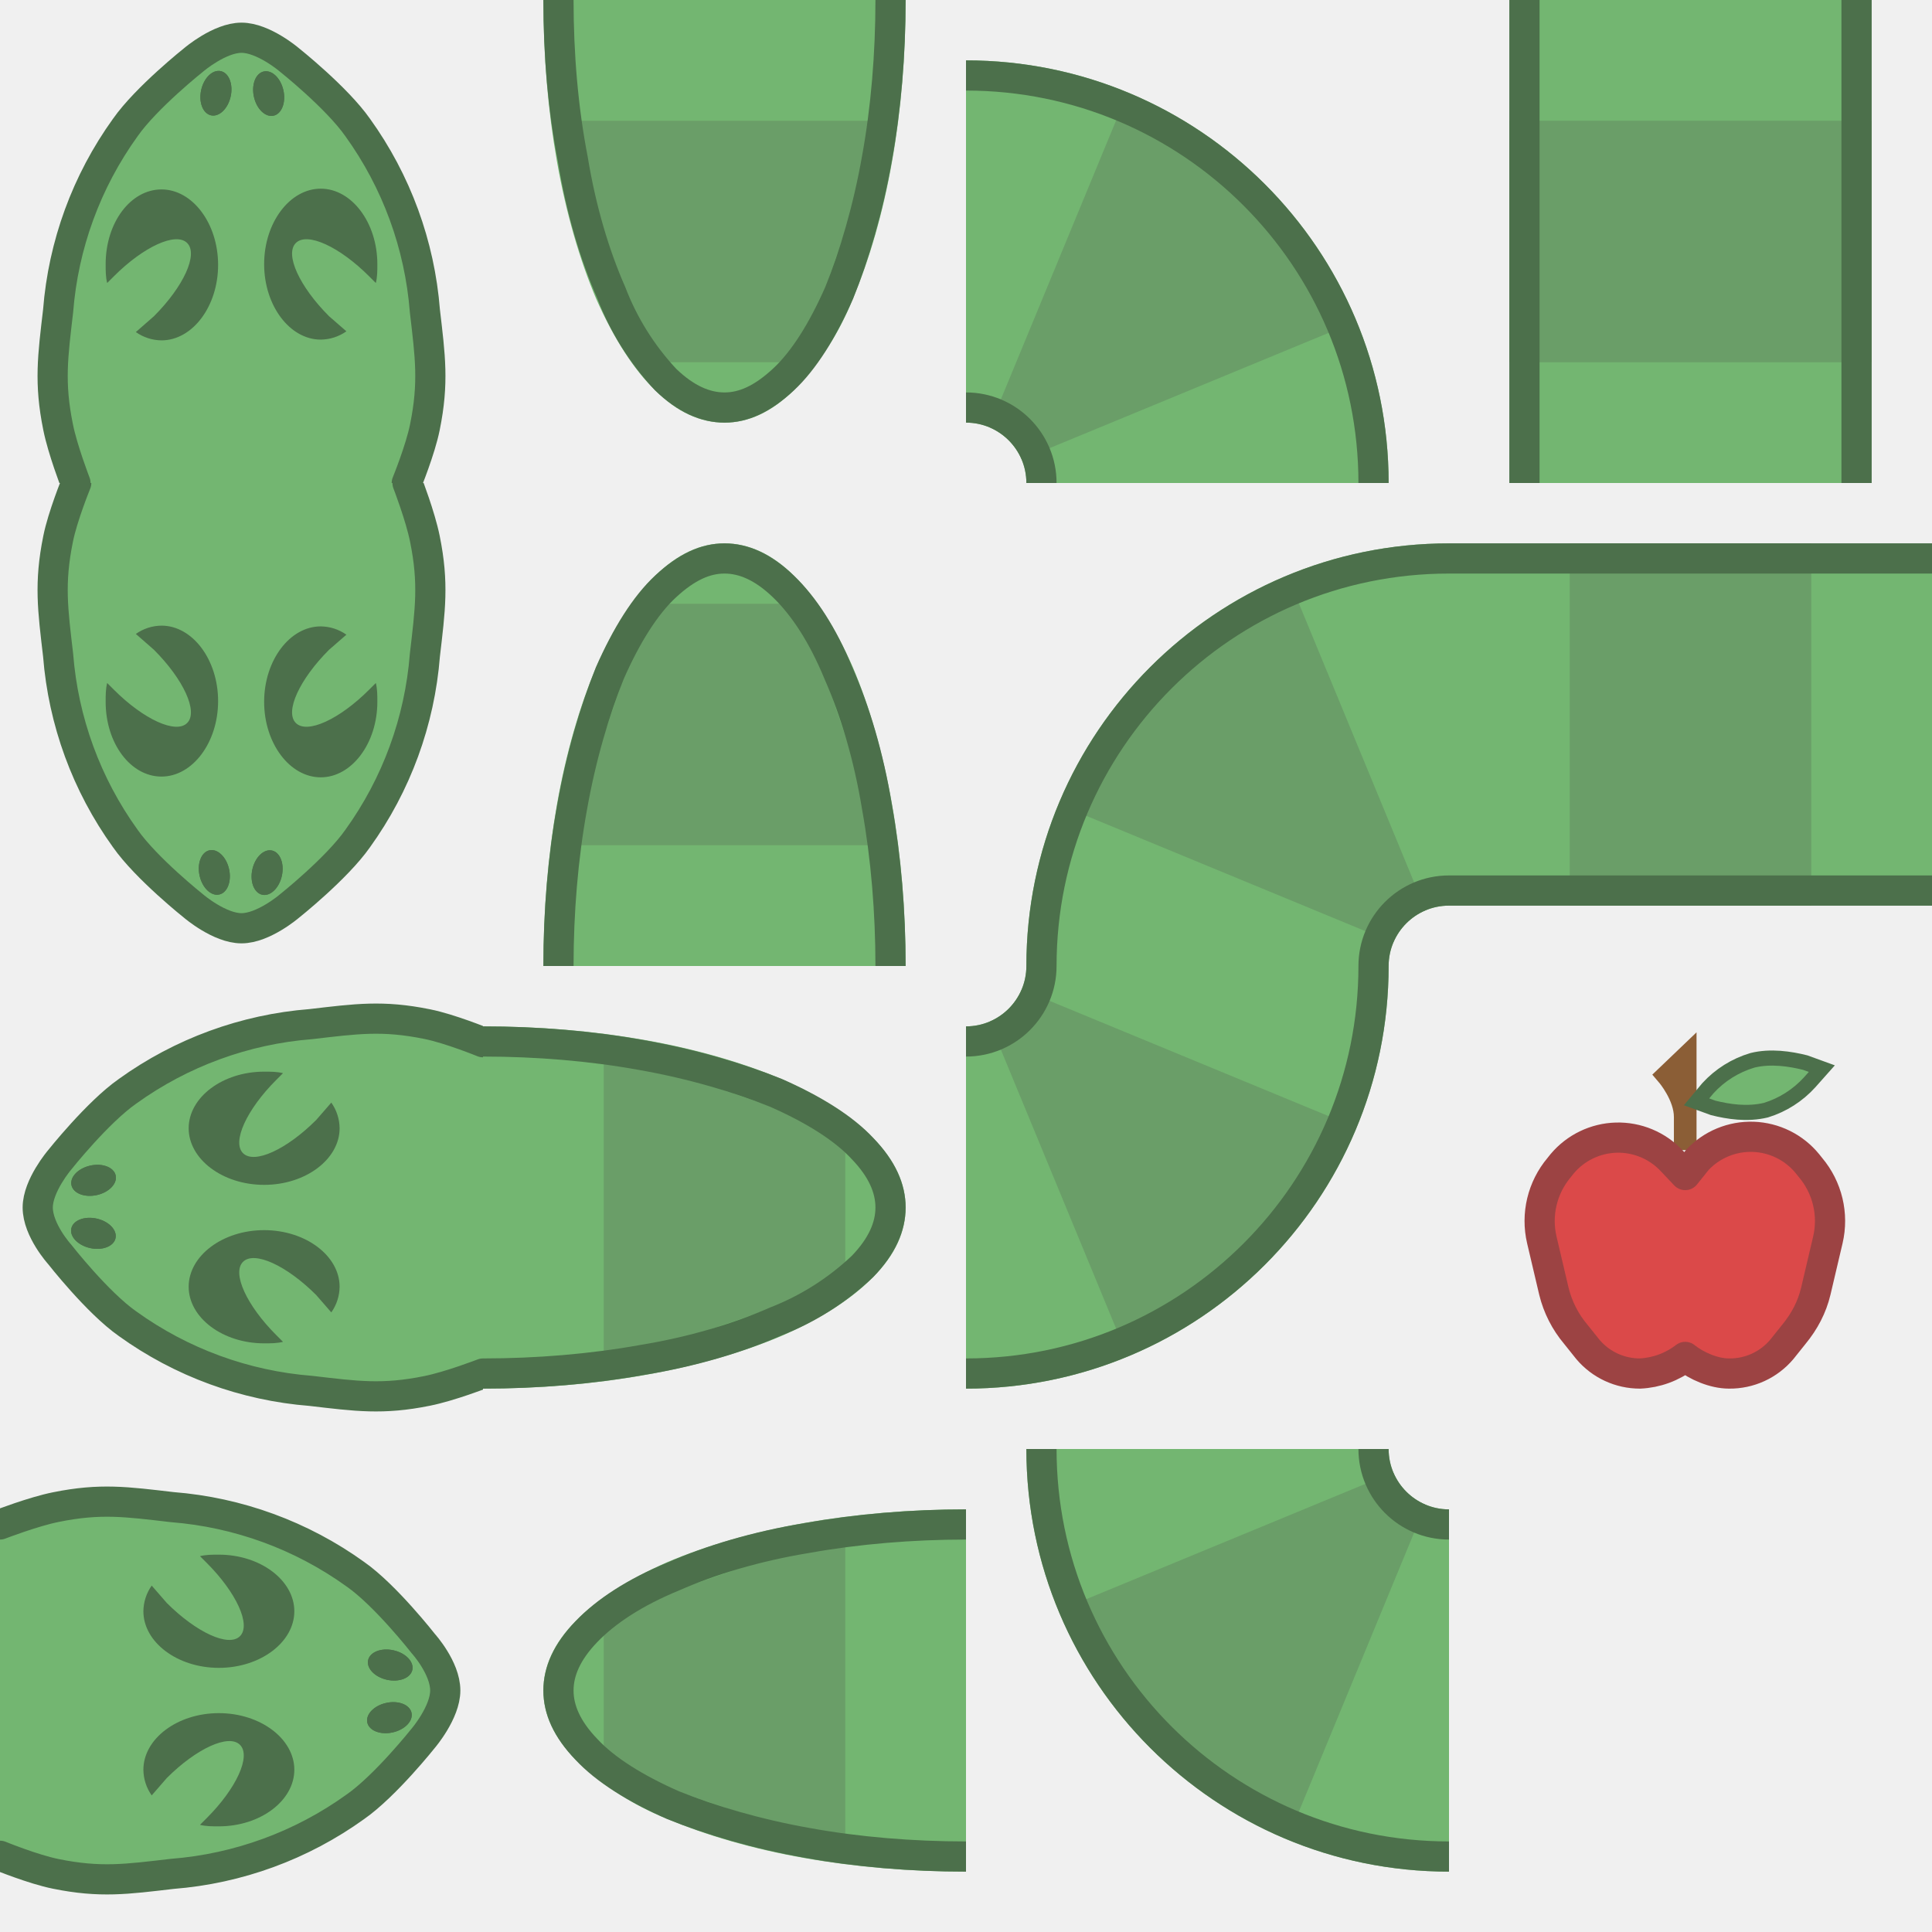
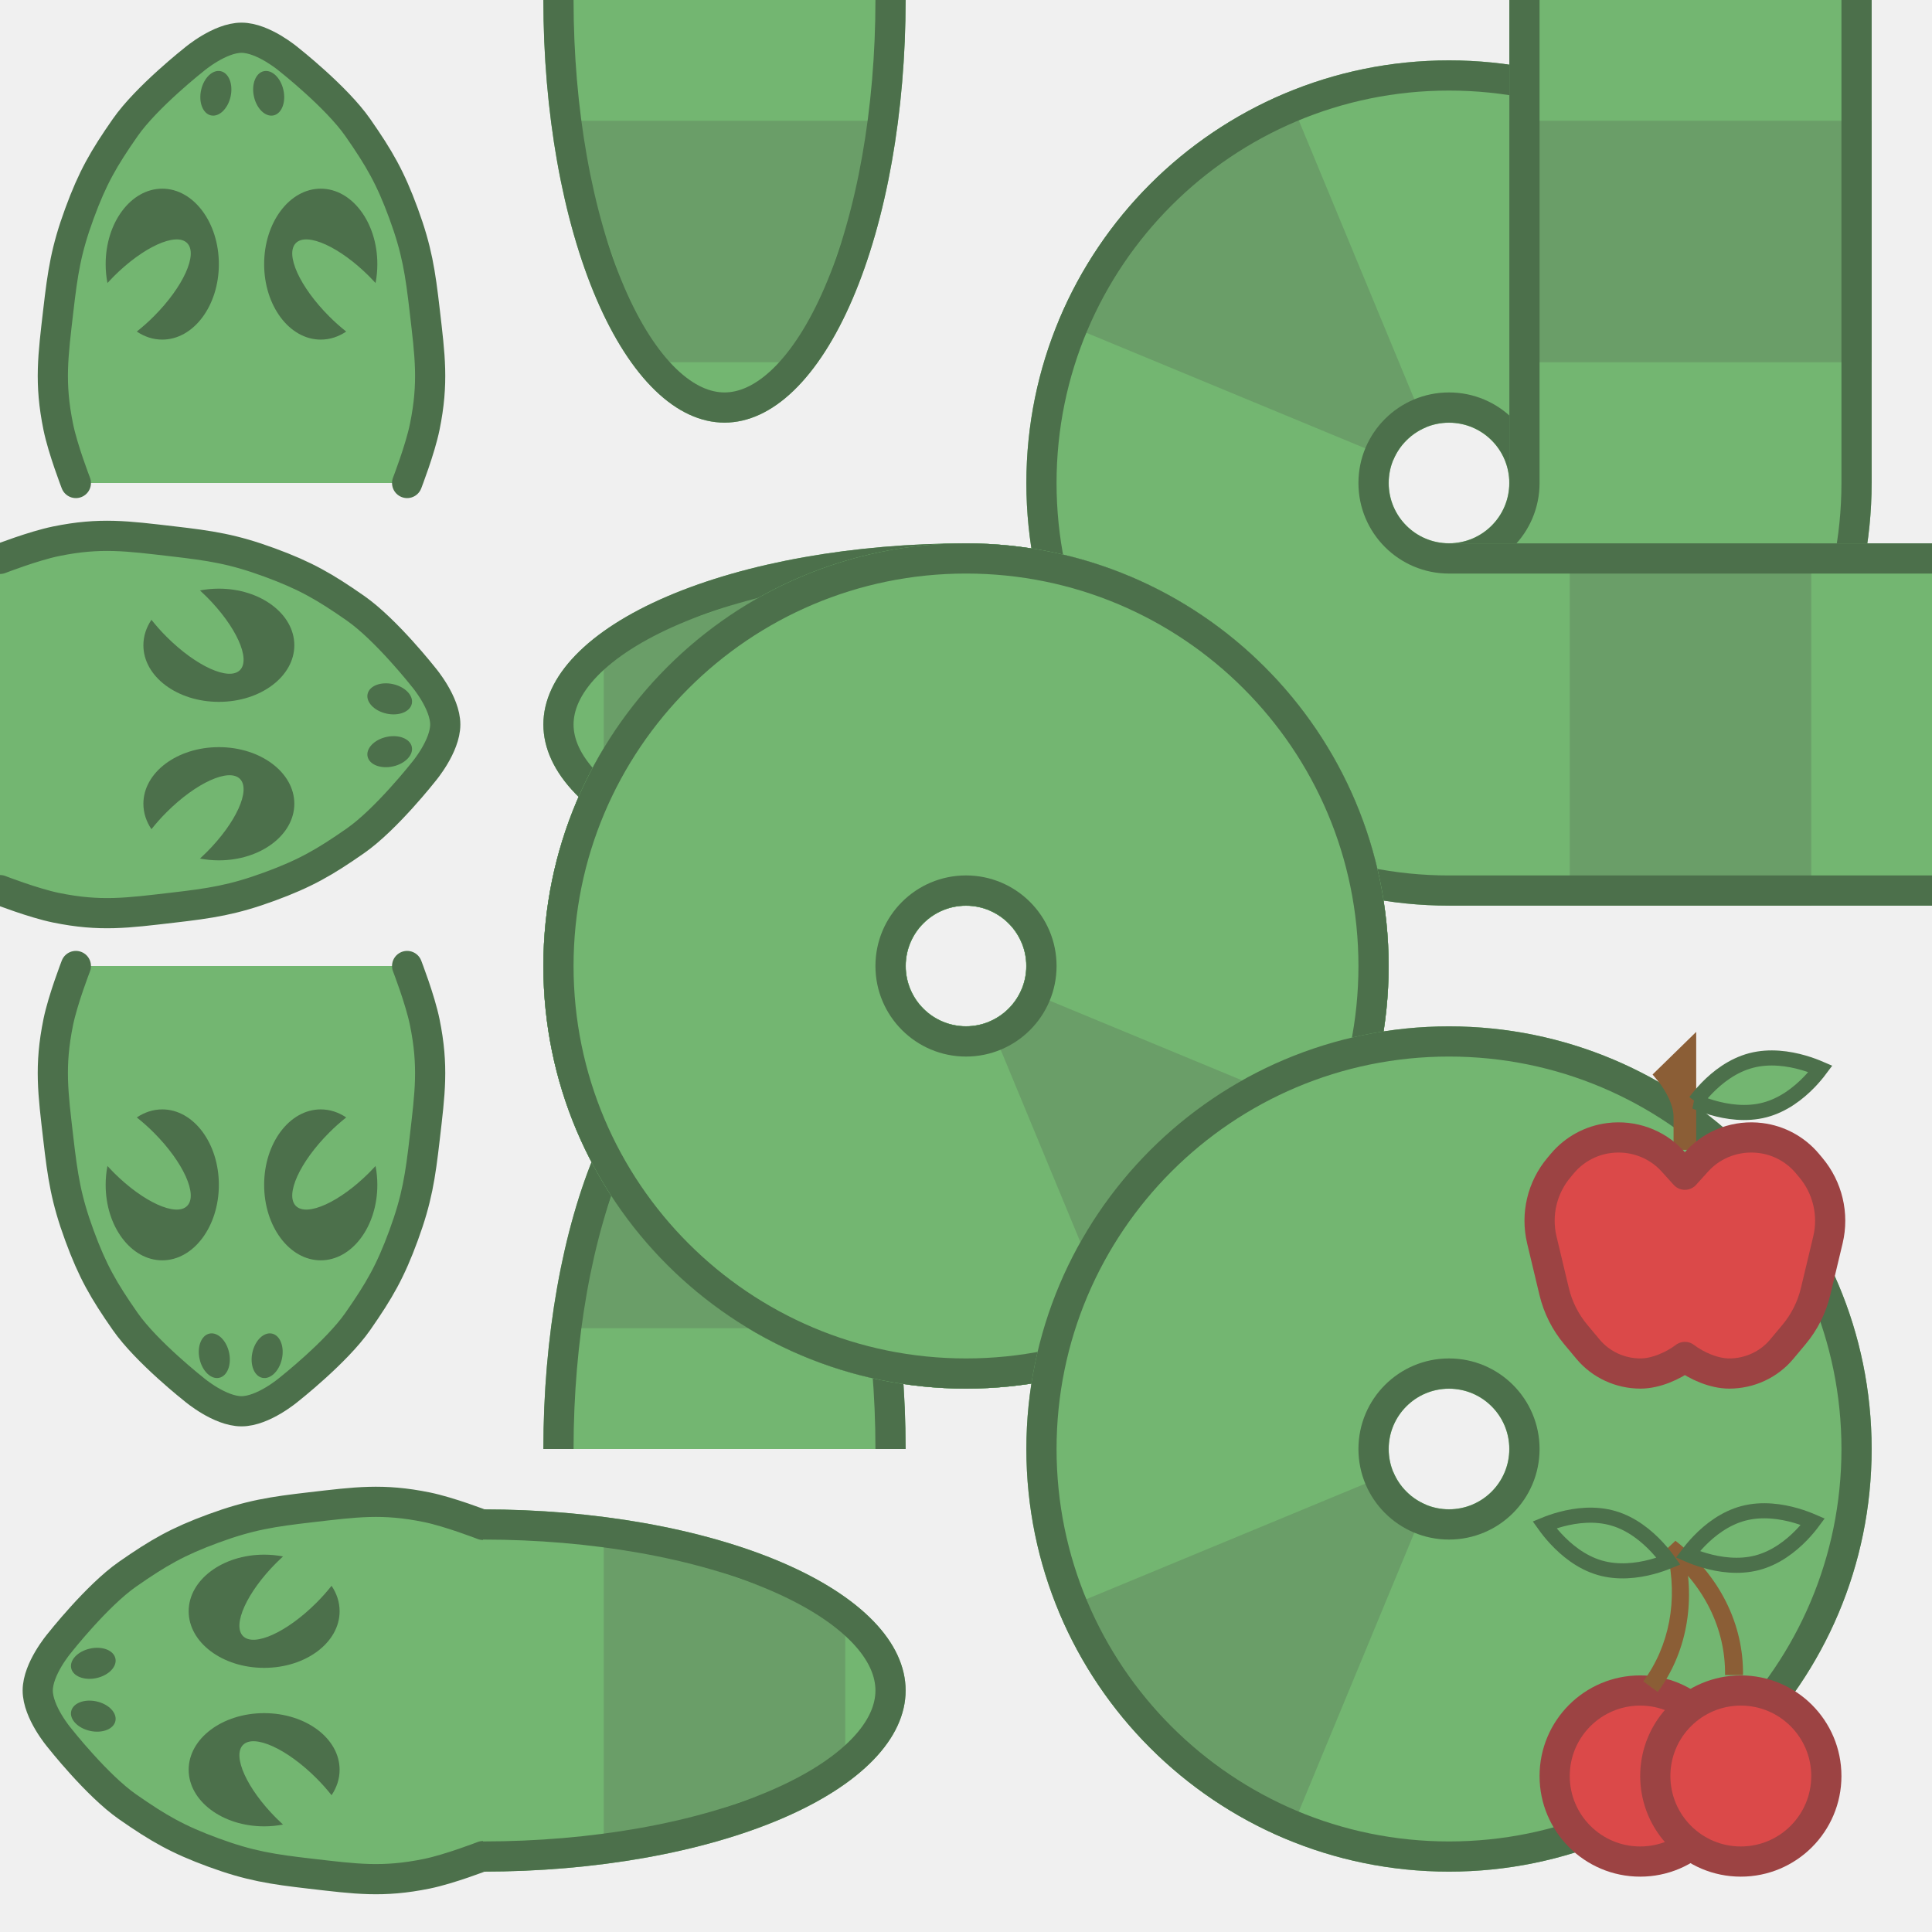
- <svg xmlns="http://www.w3.org/2000/svg" width="256" height="256" fill="none" viewBox="0 0 256 256">
-   <style>
-         .fill-base {
-             fill: #73b671;
-         }
-         .fill-stripe {
-             fill: #6a9e68;
-         }
-         .stroke-border {
-             stroke: #4c704b;
-         }
-         .head-details {
-             fill: #4c704b;
-         }
-         .apple {
-             stroke: #9c4343;
-             fill: #db4949;
-         }
-         .apple-stem {
-             stroke: #8b5e36;
-         }
-         .apple-leaf {
-             fill: #73b671;
-             stroke: #4c704b;
-         }
-     </style>
-   <mask id="a" style="mask-type:alpha" width="64" height="64" x="0" y="0" maskUnits="userSpaceOnUse">
-     <path fill="#fff" d="M0 0h64v64H0z" />
-   </mask>
-   <g mask="url(#a)">
-     <path class="fill-base" d="M7.7 56.6c.6 3 2.4 7.4 2.4 7.4h43.8s1.8-4.4 2.4-7.4c1.2-5.9.7-9.4 0-15.4a48 48 0 00-8.9-24.3c-2.8-4-9.1-9-9.1-9S34.9 5 32 5s-6.3 2.9-6.3 2.9-6.3 5-9.1 9a48 48 0 00-8.9 24.3c-.7 6-1.2 9.5 0 15.4z" />
-     <path class="stroke-border" stroke-linecap="round" stroke-width="4" d="M10 64s-1.7-4.4-2.3-7.4c-1.2-5.9-.7-9.4 0-15.4a48 48 0 018.9-24.3c2.8-4 9.1-9 9.1-9S29.1 5 32 5s6.3 2.9 6.3 2.9 6.3 5 9.1 9a48 48 0 018.9 24.3c.7 6 1.2 9.5 0 15.4-.6 3-2.4 7.4-2.4 7.4" />
-   </g>
-   <ellipse class="head-details" rx="2" ry="3" transform="scale(-1 1) rotate(-12.5 42.1 136.8)" />
-   <ellipse class="head-details" rx="2" ry="3" transform="scale(-1 1) rotate(-12.5 42.1 136.8)" />
-   <ellipse cx="35.6" cy="12.4" class="head-details" rx="2" ry="3" transform="rotate(-12.5 35.6 12.4)" />
-   <ellipse cx="35.6" cy="12.4" class="head-details" rx="2" ry="3" transform="rotate(-12.5 35.6 12.4)" />
-   <path class="head-details" fill-rule="evenodd" d="M39.2 32.2c-1.5 1.5.5 5.8 4.4 9.7l2.3 2a6 6 0 01-3.4 1.1c-4.1 0-7.5-4.5-7.5-10s3.4-10 7.5-10S50 29.5 50 35c0 .9 0 1.7-.2 2.5l-.9-.9c-3.9-3.9-8.2-5.9-9.7-4.4zM24.8 32.2c1.5 1.5-.5 5.8-4.4 9.7L18 44a6 6 0 003.4 1.1c4.1 0 7.5-4.5 7.5-10s-3.4-10-7.5-10S14 29.5 14 35c0 .9 0 1.7.2 2.5l.9-.9c3.9-3.9 8.2-5.9 9.7-4.4z" clip-rule="evenodd" />
-   <mask id="b" style="mask-type:alpha" width="64" height="64" x="0" y="64" maskUnits="userSpaceOnUse">
-     <path fill="#fff" d="M64 128h64v64H64z" transform="rotate(-180 64 128)" />
-   </mask>
-   <g mask="url(#b)">
-     <path class="fill-base" d="M56.3 71.4c-.6-3-2.4-7.4-2.4-7.4H10.1s-1.8 4.4-2.4 7.4c-1.2 5.9-.7 9.4 0 15.4a48 48 0 008.9 24.3c2.8 4 9.1 9 9.1 9s3.4 2.9 6.3 2.9 6.3-2.9 6.3-2.9 6.3-5 9.1-9a48 48 0 008.9-24.3c.7-6 1.2-9.5 0-15.4z" />
-     <path class="stroke-border" stroke-linecap="round" stroke-width="4" d="M54 64s1.7 4.4 2.3 7.4c1.2 5.9.7 9.4 0 15.4a48 48 0 01-8.9 24.3c-2.8 4-9.1 9-9.1 9S34.9 123 32 123s-6.3-2.9-6.3-2.9-6.3-5-9.1-9a48 48 0 01-8.9-24.3c-.7-6-1.2-9.5 0-15.4.6-3 2.4-7.4 2.4-7.4" />
-   </g>
-   <ellipse class="head-details" rx="2" ry="3" transform="scale(1 -1) rotate(-12.5 -510.2 -219.4)" />
-   <ellipse class="head-details" rx="2" ry="3" transform="scale(1 -1) rotate(-12.5 -510.2 -219.4)" />
-   <ellipse cx="28.4" cy="115.6" class="head-details" rx="2" ry="3" transform="rotate(167.5 28.4 115.6)" />
-   <ellipse cx="28.4" cy="115.6" class="head-details" rx="2" ry="3" transform="rotate(167.5 28.4 115.6)" />
-   <path class="head-details" fill-rule="evenodd" d="M24.8 95.8c1.5-1.5-.5-5.8-4.4-9.7L18 84a6 6 0 013.4-1.1c4.1 0 7.5 4.5 7.5 10s-3.4 10-7.5 10S14 98.5 14 93c0-.9 0-1.7.2-2.5l.9.9c3.9 3.9 8.2 5.9 9.7 4.4zM39.2 95.8c-1.5-1.5.5-5.8 4.4-9.7l2.3-2a6 6 0 00-3.4-1.1c-4.1 0-7.5 4.5-7.5 10s3.4 10 7.5 10S50 98.5 50 93c0-.9 0-1.7-.2-2.5l-.9.9c-3.9 3.9-8.2 5.9-9.7 4.4z" clip-rule="evenodd" />
-   <mask id="c" style="mask-type:alpha" width="64" height="64" x="0" y="128" maskUnits="userSpaceOnUse">
-     <path fill="#fff" d="M0 192h64v64H0z" transform="rotate(-90 0 192)" />
-   </mask>
-   <g mask="url(#c)">
-     <path class="fill-base" d="M56.6 184.3c3-.6 7.4-2.4 7.4-2.4v-43.8s-4.4-1.8-7.4-2.4c-5.9-1.2-9.4-.7-15.4 0a48 48 0 00-24.3 8.9c-4 2.8-9 9.2-9 9.2S5 157 5 160c0 2.9 2.9 6.3 2.9 6.3s5 6.3 9 9.1a48 48 0 0024.3 8.9c6 .7 9.5 1.2 15.4 0z" />
-     <path class="stroke-border" stroke-linecap="round" stroke-width="4" d="M64 182s-4.4 1.7-7.4 2.3c-5.9 1.2-9.4.7-15.4 0a48 48 0 01-24.3-8.9c-4-2.8-9-9.2-9-9.2S5 163 5 160c0-2.9 2.9-6.3 2.9-6.3s5-6.3 9-9.1a48 48 0 0124.3-8.9c6-.7 9.5-1.2 15.4 0 3 .6 7.4 2.4 7.4 2.4" />
-   </g>
-   <ellipse class="head-details" rx="2" ry="3" transform="scale(-1 1) rotate(77.5 -108 74)" />
-   <ellipse class="head-details" rx="2" ry="3" transform="scale(-1 1) rotate(77.5 -108 74)" />
-   <ellipse cx="12.4" cy="156.4" class="head-details" rx="2" ry="3" transform="rotate(-102.5 12.4 156.4)" />
-   <ellipse cx="12.4" cy="156.4" class="head-details" rx="2" ry="3" transform="rotate(-102.5 12.4 156.4)" />
-   <path class="head-details" fill-rule="evenodd" d="M32.2 152.8c1.5 1.5 5.8-.5 9.7-4.4l2-2.3a6 6 0 011.1 3.4c0 4.1-4.5 7.5-10 7.5s-10-3.4-10-7.5 4.5-7.5 10-7.5c.9 0 1.7 0 2.5.2l-.9.9c-3.9 3.9-5.9 8.2-4.4 9.7zM32.2 167.2c1.5-1.5 5.8.5 9.7 4.4l2 2.3a6 6 0 001.1-3.4c0-4.1-4.5-7.5-10-7.5s-10 3.4-10 7.5 4.5 7.5 10 7.5c.9 0 1.7 0 2.5-.2l-.9-.9c-3.9-3.9-5.9-8.2-4.4-9.7z" clip-rule="evenodd" />
-   <mask id="d" style="mask-type:alpha" width="64" height="64" x="0" y="192" maskUnits="userSpaceOnUse">
-     <path fill="#fff" d="M64 192h64v64H64z" transform="rotate(90 64 192)" />
-   </mask>
-   <g mask="url(#d)">
-     <path class="fill-base" d="M7.4 199.7c-3 .6-7.4 2.4-7.4 2.4v43.8s4.4 1.8 7.4 2.4c5.9 1.2 9.4.7 15.4 0a48 48 0 0024.3-8.9c4-2.8 9-9.2 9-9.2S59 227 59 224c0-2.9-2.9-6.3-2.9-6.3s-5-6.3-9-9.1a48 48 0 00-24.3-8.9c-6-.7-9.5-1.2-15.4 0z" />
-     <path class="stroke-border" stroke-linecap="round" stroke-width="4" d="M0 202s4.4-1.7 7.4-2.3c5.9-1.2 9.4-.7 15.4 0a48 48 0 0124.3 8.9c4 2.8 9 9.2 9 9.2S59 221 59 224c0 2.9-2.9 6.3-2.9 6.3s-5 6.3-9 9.1a48 48 0 01-24.3 8.9c-6 .7-9.5 1.2-15.4 0-3-.6-7.4-2.4-7.4-2.4" />
-   </g>
-   <ellipse class="head-details" rx="2" ry="3" transform="scale(1 -1) rotate(77.5 163.3 -78.1)" />
-   <ellipse class="head-details" rx="2" ry="3" transform="scale(1 -1) rotate(77.5 163.3 -78.1)" />
-   <ellipse cx="51.6" cy="227.6" class="head-details" rx="2" ry="3" transform="rotate(77.5 51.6 227.6)" />
-   <ellipse cx="51.6" cy="227.6" class="head-details" rx="2" ry="3" transform="rotate(77.5 51.6 227.6)" />
-   <path class="head-details" fill-rule="evenodd" d="M31.8 231.2c-1.5-1.5-5.8.5-9.7 4.4l-2 2.3a6 6 0 01-1.1-3.4c0-4.1 4.5-7.5 10-7.5s10 3.4 10 7.5-4.5 7.5-10 7.5c-.9 0-1.7 0-2.5-.2l.9-.9c3.9-3.9 5.9-8.2 4.4-9.7zM31.8 216.8c-1.5 1.5-5.8-.5-9.7-4.4l-2-2.3a6 6 0 00-1.1 3.4c0 4.1 4.5 7.5 10 7.5s10-3.4 10-7.5-4.5-7.5-10-7.5c-.9 0-1.7 0-2.5.2l.9.9c3.9 3.9 5.9 8.2 4.4 9.7z" clip-rule="evenodd" />
-   <path class="fill-base" d="M120 0c0 7.4-.6 14.6-1.8 21.4-1.2 6.8-3 13-5.2 18.2a37.3 37.3 0 01-7.8 12.1c-3 2.9-6 4.3-9.2 4.3-3.2 0-6.3-1.4-9.2-4.3C84 49 81.3 44.8 79 39.6c-2.2-5.2-4-11.4-5.2-18.2C72.6 14.6 72 7.4 72 0h48z" />
-   <path class="fill-stripe" d="M86 48L75 16h42l-11 32H86z" />
-   <path class="stroke-border" stroke-width="4" d="M118 0c0 7.2-.6 14.4-1.8 21-1.2 6.8-3 12.8-5 17.8-2.2 5-4.7 9-7.4 11.5C101 52.9 98.5 54 96 54s-5.1-1.1-7.8-3.7A35.3 35.3 0 0181 38.8c-2.2-5-4-11-5.1-17.7C74.6 14.4 74 7.2 74 0" />
-   <path class="fill-base" d="M72 128c0-7.4.6-14.6 1.8-21.4 1.2-6.8 3-13 5.2-18.2 2.3-5.2 4.9-9.3 7.8-12.1 3-2.9 6-4.3 9.2-4.3 3.2 0 6.3 1.4 9.2 4.3 2.9 2.8 5.5 6.9 7.8 12.1 2.2 5.2 4 11.4 5.2 18.2 1.2 6.8 1.8 14 1.8 21.4H72z" />
-   <path class="fill-stripe" d="M106 80l11 32H75l11-32h20z" />
-   <path class="stroke-border" stroke-width="4" d="M74 128c0-7.2.6-14.4 1.8-21 1.2-6.8 3-12.8 5-17.8 2.2-5 4.7-9 7.4-11.5C91 75.1 93.5 74 96 74s5.1 1.1 7.8 3.7 5.2 6.4 7.3 11.5c2.2 5 4 11 5.1 17.7 1.2 6.7 1.8 13.9 1.8 21.1" />
-   <path class="fill-base" d="M64 136c7.4 0 14.6.6 21.4 1.8 6.8 1.2 13 3 18.2 5.2 5.2 2.3 9.3 4.9 12.1 7.8 2.9 3 4.3 6 4.3 9.2 0 3.2-1.4 6.3-4.3 9.2-2.8 2.9-6.9 5.5-12.1 7.8-5.2 2.2-11.4 4-18.2 5.2-6.8 1.2-14 1.8-21.4 1.8v-48z" />
-   <path class="fill-stripe" d="M112 170l-32 11v-42l32 11v20z" />
-   <path class="stroke-border" stroke-width="4" d="M64 138c7.2 0 14.4.6 21 1.8 6.8 1.2 12.8 3 17.8 5 5 2.2 9 4.7 11.5 7.4 2.6 2.7 3.7 5.3 3.7 7.8s-1.1 5.1-3.7 7.8a35.3 35.3 0 01-11.5 7.3c-5 2.2-11 4-17.7 5.1-6.7 1.2-13.9 1.8-21.1 1.8" />
-   <path class="fill-base" d="M128 248c-7.4 0-14.6-.6-21.4-1.8-6.8-1.2-13-3-18.2-5.2a37.3 37.3 0 01-12.1-7.8c-2.9-3-4.3-6-4.3-9.2 0-3.2 1.4-6.3 4.3-9.2 2.8-2.9 6.9-5.5 12.1-7.8 5.2-2.2 11.4-4 18.2-5.2 6.8-1.2 14-1.8 21.4-1.8v48z" />
-   <path class="fill-stripe" d="M80 214l32-11v42l-32-11v-20z" />
-   <path class="stroke-border" stroke-width="4" d="M128 246c-7.2 0-14.4-.6-21-1.8-6.8-1.2-12.8-3-17.8-5-5-2.2-9-4.7-11.5-7.4-2.6-2.7-3.7-5.3-3.7-7.8s1.1-5.1 3.7-7.8 6.4-5.2 11.5-7.3c5-2.2 11-4 17.7-5.1 6.7-1.2 13.9-1.8 21.1-1.8" />
-   <mask id="e" style="mask-type:alpha" width="64" height="64" x="128" y="192" maskUnits="userSpaceOnUse">
-     <path fill="#fff" d="M192 256h64v64h-64z" transform="rotate(-180 192 256)" />
-   </mask>
-   <g mask="url(#e)">
-     <path class="fill-base" d="M136 192a56 56 0 11112 0 56 56 0 01-112 0zm64 0a8 8 0 10-16 0 8 8 0 0016 0z" />
-     <path class="fill-stripe" d="M170.6 243.7a56 56 0 01-30.3-30.3l44.3-18.3a8 8 0 004.3 4.3l-18.3 44.3z" />
-     <path class="stroke-border" stroke-width="4" d="M182 192a10 10 0 1020 0 10 10 0 00-20 0h0z" />
-     <path class="stroke-border" stroke-width="4" d="M138 192a54 54 0 11108 0 54 54 0 01-108 0h0z" />
-   </g>
-   <mask id="f" style="mask-type:alpha" width="64" height="64" x="128" y="128" maskUnits="userSpaceOnUse">
-     <path fill="#fff" d="M192 128h64v64h-64z" transform="rotate(90 192 128)" />
-   </mask>
-   <g mask="url(#f)">
-     <path class="fill-base" d="M128 184a56 56 0 110-112 56 56 0 010 112zm0-64a8 8 0 100 16 8 8 0 000-16z" />
-     <path class="fill-stripe" d="M179.7 149.4a56 56 0 01-30.3 30.3l-18.3-44.3a8 8 0 004.3-4.3l44.3 18.3z" />
-     <path class="stroke-border" stroke-width="4" d="M128 138a10 10 0 100-20 10 10 0 000 20h0z" />
-     <path class="stroke-border" stroke-width="4" d="M128 182a54 54 0 110-108 54 54 0 010 108h0z" />
-   </g>
-   <mask id="g" style="mask-type:alpha" width="64" height="64" x="128" y="64" maskUnits="userSpaceOnUse">
-     <path fill="#fff" d="M128 128h64v64h-64z" transform="rotate(-90 128 128)" />
-   </mask>
-   <g mask="url(#g)">
-     <path class="fill-base" d="M192 72a56 56 0 110 112 56 56 0 010-112zm0 64a8 8 0 100-16 8 8 0 000 16z" />
-     <path class="fill-stripe" d="M140.3 106.6a56 56 0 0130.3-30.3l18.3 44.3a8 8 0 00-4.3 4.3l-44.3-18.3z" />
-     <path class="stroke-border" stroke-width="4" d="M192 118a10 10 0 100 20 10 10 0 000-20h0z" />
-     <path class="stroke-border" stroke-width="4" d="M192 74a54 54 0 110 108 54 54 0 010-108h0z" />
-   </g>
-   <mask id="h" style="mask-type:alpha" width="64" height="64" x="128" y="0" maskUnits="userSpaceOnUse">
-     <path fill="#fff" d="M128 0h64v64h-64z" />
-   </mask>
-   <g mask="url(#h)">
-     <path class="fill-base" d="M184 64a56 56 0 11-112 0 56 56 0 01112 0zm-64 0a8 8 0 1016 0 8 8 0 00-16 0z" />
-     <path class="fill-stripe" d="M149.4 12.3a56 56 0 0130.3 30.3l-44.3 18.3a8 8 0 00-4.3-4.3l18.3-44.3z" />
-     <path class="stroke-border" stroke-width="4" d="M138 64a10 10 0 10-20 0 10 10 0 0020 0h0z" />
-     <path class="stroke-border" stroke-width="4" d="M182 64a54 54 0 11-108 0 54 54 0 01108 0h0z" />
-   </g>
-   <path class="fill-base" d="M200 64V0h48v64z" />
-   <path class="fill-stripe" d="M200 48V16h48v32z" />
-   <path class="stroke-border" stroke-width="4" d="M202 64V0M246 64V0" />
-   <path class="fill-base" d="M256 120h-64V72h64z" />
-   <path class="fill-stripe" d="M240 120h-32V72h32z" />
-   <path class="stroke-border" stroke-width="4" d="M256 118h-64M256 74h-64" />
-   <path class="apple-stem" stroke-width="3" d="M223.3 152.4V148m0 0c0-2.8-2.3-5.5-2.3-5.5l2.3-2.2v7.7z" />
-   <path class="apple-leaf" stroke-width="2" d="M224.8 146l1.5-1.8a13 13 0 015.9-3.7c2.4-.6 5-.2 7 .3l2.2.8-1.6 1.8a13 13 0 01-5.8 3.7c-2.5.6-5 .2-7-.3l-2.2-.8z" />
-   <path class="apple" stroke-linejoin="round" stroke-width="4" d="M206.6 154.7l.4-.5a9.7 9.7 0 0114.5-.4l1.8 1.9 1.6-2a9.7 9.7 0 0114.6.5l.4.5a11 11 0 012.3 9.6l-1.6 6.8c-.5 2.1-1.5 4-2.9 5.7l-1.6 2a9 9 0 01-7 3.2c-2 0-4.3-1-5.8-2.2a10.6 10.6 0 01-6 2.2 9 9 0 01-6.9-3.2l-1.6-2a14 14 0 01-2.9-5.7l-1.6-6.8a11 11 0 012.3-9.6z" />
+ <svg xmlns="http://www.w3.org/2000/svg" width="256" height="256" fill="none" stroke="none" viewBox="0 0 256 256">
+   <symbol id="head" width="64" height="64">
+     <path fill="#73B671" d="M7.72 56.563C8.33 59.555 10.053 64 10.053 64h43.892s1.724-4.445 2.335-7.437c1.197-5.866.687-9.412 0-15.37-.592-5.128-1.036-8.076-2.802-12.89-1.748-4.767-3.205-7.292-6.07-11.404-2.839-4.074-9.159-9.044-9.159-9.044S34.882 5 32 5s-6.25 2.855-6.25 2.855-6.32 4.97-9.159 9.044c-2.865 4.112-4.322 6.637-6.07 11.403-1.766 4.815-2.21 7.763-2.802 12.891-.687 5.958-1.197 9.504 0 15.37Z" />
+     <path stroke="#4C704B" stroke-linecap="round" stroke-width="4" d="M10.054 64S8.33 59.555 7.72 56.563c-1.197-5.866-.687-9.412 0-15.37.592-5.128 1.036-8.076 2.802-12.89 1.748-4.767 3.205-7.292 6.07-11.404 2.839-4.074 9.159-9.044 9.159-9.044S29.118 5 32 5s6.25 2.855 6.25 2.855 6.32 4.97 9.159 9.044c2.865 4.112 4.322 6.637 6.07 11.403 1.766 4.815 2.21 7.763 2.802 12.891.687 5.958 1.197 9.504 0 15.37C55.67 59.555 53.946 64 53.946 64" />
+     <ellipse fill="#4C704B" rx="2" ry="3" transform="scale(-1 1) rotate(-12.5 42.136 136.762)" />
+     <ellipse cx="35.602" cy="12.362" fill="#4C704B" rx="2" ry="3" transform="rotate(-12.5 35.602 12.362)" />
+     <path fill="#4C704B" fill-rule="evenodd" d="M39.206 32.206c-1.464 1.465.514 5.818 4.42 9.723a25.738 25.738 0 0 0 2.248 2.004C44.86 44.616 43.714 45 42.5 45c-4.142 0-7.5-4.477-7.5-10s3.358-10 7.5-10c4.142 0 7.5 4.477 7.5 10 0 .863-.082 1.7-.236 2.499a26.776 26.776 0 0 0-.835-.873c-3.905-3.906-8.258-5.884-9.723-4.42Zm-14.412 0c1.464 1.465-.514 5.818-4.42 9.723a25.738 25.738 0 0 1-2.248 2.004C19.14 44.616 20.286 45 21.5 45c4.142 0 7.5-4.477 7.5-10s-3.358-10-7.5-10c-4.142 0-7.5 4.477-7.5 10 0 .863.082 1.7.236 2.499.267-.293.546-.584.835-.873 3.905-3.906 8.258-5.884 9.723-4.42Z" clip-rule="evenodd" />
+   </symbol>
+   <symbol id="turn" width="64" height="64">
+     <path fill="#73B671" d="M64 8c30.928 0 56 25.072 56 56s-25.072 56-56 56S8 94.928 8 64 33.072 8 64 8Zm0 63.981a7.981 7.981 0 1 0 0-15.962 7.981 7.981 0 0 0 0 15.962Z" />
+     <path fill="#6A9E68" d="M12.263 42.57A56 56 0 0 1 42.57 12.263l18.376 44.363a7.981 7.981 0 0 0-4.32 4.32L12.263 42.57Z" />
+     <path stroke="#4C704B" stroke-width="4" d="M64 54a10 10 0 1 0 0 20.001A10 10 0 0 0 64 54Z" />
+     <path stroke="#4C704B" stroke-width="4" d="M64 10a54.001 54.001 0 1 1 0 108.002A54.001 54.001 0 0 1 64 10Z" />
+   </symbol>
+   <symbol id="tail" width="64" height="64">
+     <path fill="#73B671" d="M56 0c0 7.354-.62 14.636-1.827 21.43-1.206 6.794-2.974 12.968-5.202 18.168-2.229 5.2-4.875 9.325-7.787 12.14C38.273 54.55 35.152 56 32 56c-3.152 0-6.273-1.449-9.184-4.263-2.912-2.814-5.558-6.939-7.787-12.139-2.228-5.2-3.996-11.373-5.202-18.168C8.62 14.636 8 7.354 8 0h48Z" />
+     <path fill="#6A9E68" d="M22 48 11 16h42L42 48H22Z" />
+     <path stroke="#4C704B" stroke-width="4" d="M54 0c0 7.244-.612 14.41-1.796 21.08-1.185 6.676-2.915 12.697-5.072 17.73-2.162 5.046-4.677 8.917-7.337 11.49C37.145 52.86 34.496 54 32 54s-5.145-1.14-7.794-3.7c-2.661-2.572-5.176-6.444-7.338-11.49-2.157-5.033-3.887-11.054-5.072-17.73C10.612 14.41 10 7.245 10 0" />
+   </symbol>
+   <symbol id="straight" width="64" height="64">
+     <path fill="#73B671" d="M8 64h64v48H8z" transform="rotate(-90 8 64)" />
+     <path fill="#6A9E68" d="M8 48h32v48H8z" transform="rotate(-90 8 48)" />
+     <path stroke="#4C704B" stroke-width="4" d="M10 64V0m44 64V0" />
+   </symbol>
+   <symbol id="apple" width="64" height="64">
+     <path stroke="#8B5E36" stroke-width="3" d="M31.255 24.366v-4.39m0 0c0-2.744-2.248-5.488-2.248-5.488l2.248-2.195v7.683Z" />
+     <path fill="#73B671" stroke="#4C704B" stroke-width="2" d="M32.65 17.965c.36-.485.872-1.117 1.519-1.784 1.413-1.457 3.414-3.018 5.866-3.66 2.453-.642 4.985-.267 6.955.305.902.262 1.668.56 2.23.803a18.197 18.197 0 0 1-1.52 1.785c-1.413 1.456-3.414 3.018-5.867 3.66-2.453.641-4.985.266-6.954-.306a18.807 18.807 0 0 1-2.23-.803Z" />
+     <path fill="#DB4949" stroke="#9C4343" stroke-linejoin="round" stroke-width="4" d="m14.571 26.708.458-.547a9.655 9.655 0 0 1 6.21-3.368c3.107-.39 6.214.726 8.321 2.99l1.695 1.875 1.695-1.875c2.107-2.264 5.214-3.38 8.321-2.99a9.655 9.655 0 0 1 6.21 3.368l.458.547a10.946 10.946 0 0 1 2.273 9.577l-1.639 6.863a13.911 13.911 0 0 1-2.864 5.69l-1.623 1.942C42.382 52.818 39.83 54 37.136 54c-1.997 0-4.305-.995-5.88-2.195-1.577 1.2-3.884 2.195-5.882 2.195-2.694 0-5.245-1.182-6.95-3.22l-1.622-1.942a13.912 13.912 0 0 1-2.865-5.69l-1.639-6.863a10.946 10.946 0 0 1 2.273-9.577Z" />
+   </symbol>
+   <symbol id="cherry" width="64" height="64">
+     <circle cx="25.333" cy="43.333" r="11.333" fill="#DB4949" stroke="#9C4343" stroke-width="4" />
+     <circle cx="38.667" cy="43.333" r="11.333" fill="#DB4949" stroke="#9C4343" stroke-width="4" />
+     <path d="M31.158 13.68C32.702 20.421 31.442 27.083 27.656 32.2L25.742 30.784C29.206 26.102 30.359 20.006 28.946 13.838L31.158 13.68Z" fill="#8B5E36" />
+     <path d="M30.006 12.161C32.873 14.408 35.15 17.153 36.692 20.217C38.233 23.281 39.005 26.596 38.957 29.95L36.577 29.953C36.621 26.884 35.915 23.85 34.505 21.047C33.094 18.243 31.01 15.732 28.387 13.675L30.006 12.161Z" fill="#8B5E36" />
+     <path d="M31.649 13.965C32.011 13.48 32.522 12.848 33.169 12.181C34.582 10.724 36.583 9.163 39.035 8.521C41.488 7.879 44.02 8.255 45.99 8.826C46.892 9.088 47.658 9.386 48.219 9.629C47.858 10.115 47.347 10.747 46.7 11.414C45.287 12.87 43.286 14.432 40.833 15.074C38.38 15.715 35.848 15.34 33.879 14.768C32.977 14.507 32.211 14.209 31.649 13.965Z" fill="#73B671" stroke="#4C704B" stroke-width="2" />
+     <path d="M12.655 10.049C13.215 9.819 13.978 9.541 14.877 9.302C16.838 8.781 19.357 8.473 21.79 9.187C24.223 9.9 26.2 11.526 27.594 13.03C28.233 13.719 28.736 14.369 29.092 14.867C28.532 15.097 27.768 15.375 26.87 15.614C24.909 16.134 22.39 16.442 19.957 15.729C17.523 15.016 15.546 13.39 14.153 11.886C13.514 11.197 13.011 10.547 12.655 10.049Z" fill="#73B671" stroke="#4C704B" stroke-width="2" />
+   </symbol>
+   <use x="0" y="0" href="#head" />
+   <use x="0" y="64" href="#head" transform="translate(64) rotate(90, 0, 64)" />
+   <use x="0" y="128" href="#head" transform="translate(64, 64) rotate(180, 0, 128)" />
+   <use x="0" y="192" href="#head" transform="translate(0, 64) rotate(270, 0, 192)" />
+   <use x="64" y="0" href="#tail" />
+   <use x="64" y="64" href="#tail" transform="translate(64) rotate(90, 64, 64)" />
+   <use x="64" y="128" href="#tail" transform="translate(64, 64) rotate(180, 64, 128)" />
+   <use x="64" y="192" href="#tail" transform="translate(0, 64) rotate(270, 64, 192)" />
+   <use x="128" y="0" href="#turn" />
+   <use x="128" y="64" href="#turn" transform="translate(64) rotate(90, 128, 64)" />
+   <use x="128" y="128" href="#turn" transform="translate(64, 64) rotate(180, 128, 128)" />
+   <use x="128" y="192" href="#turn" transform="translate(0, 64) rotate(270, 128, 192)" />
+   <use x="192" y="0" href="#straight" />
+   <use x="192" y="64" href="#straight" transform="translate(64) rotate(90, 192, 64)" />
+   <use x="192" y="128" href="#apple" />
+   <use x="192" y="192" href="#cherry" />
</svg>
